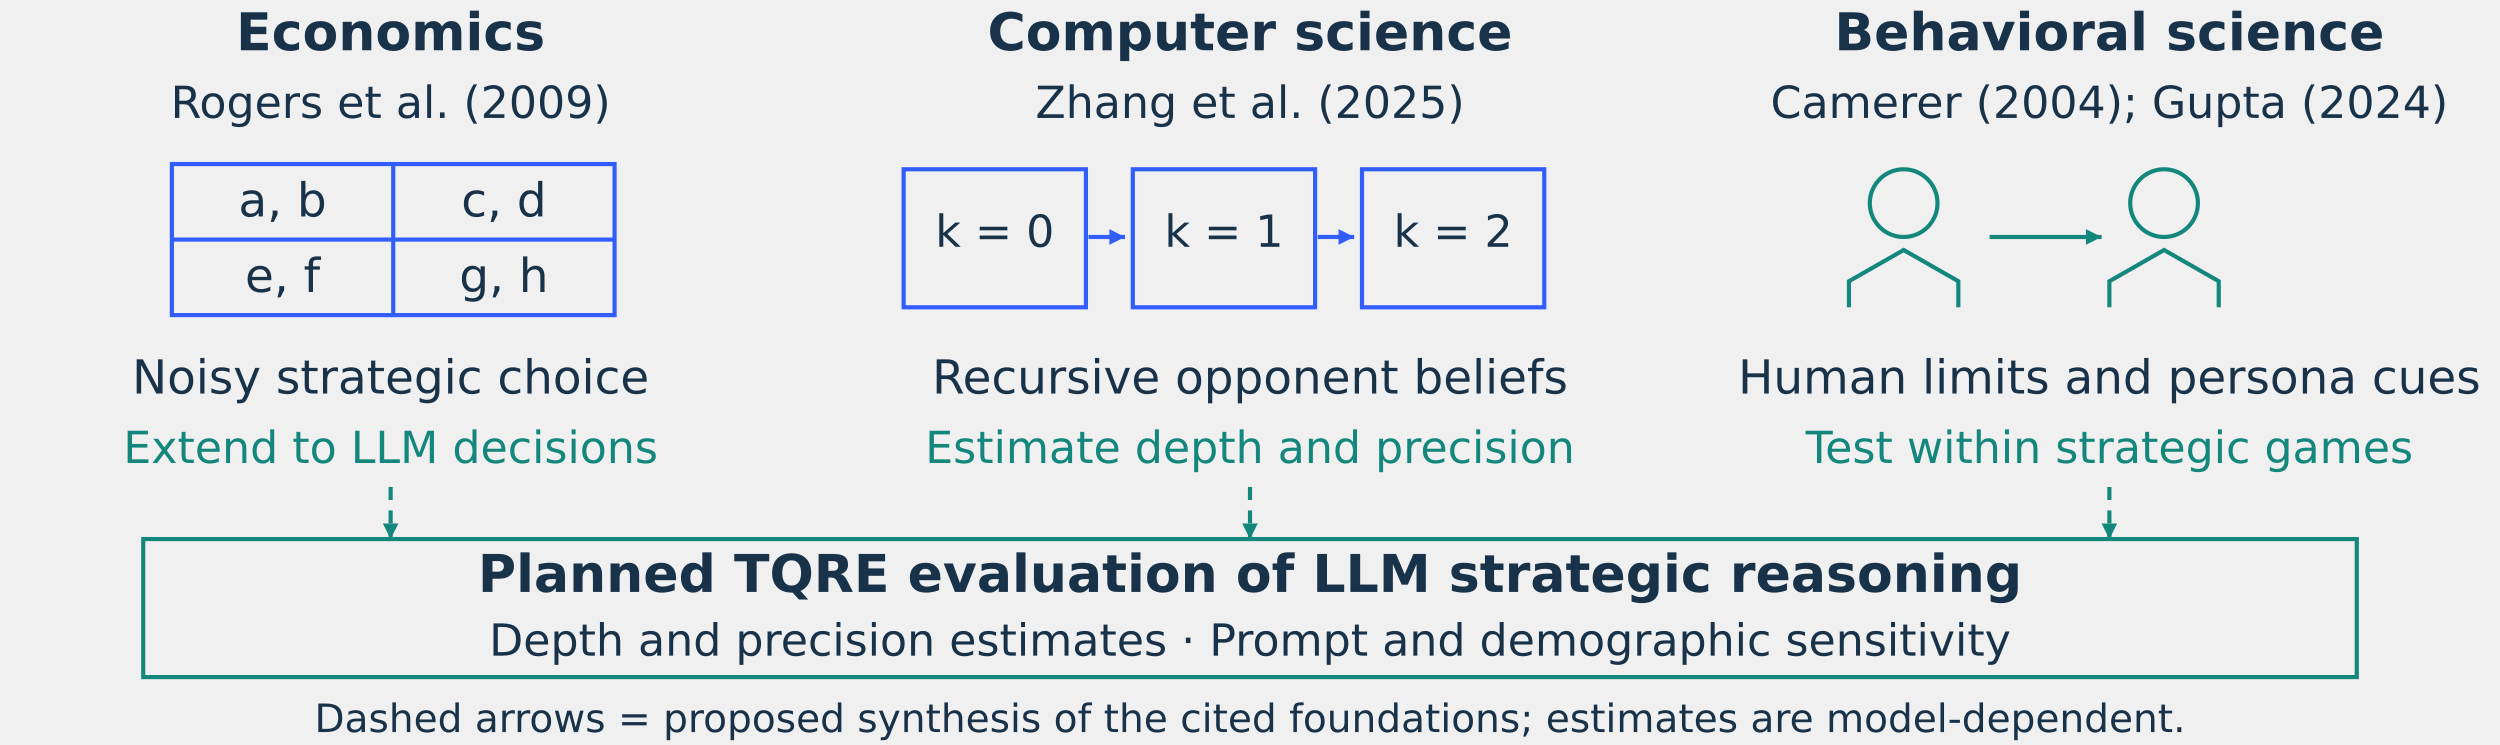
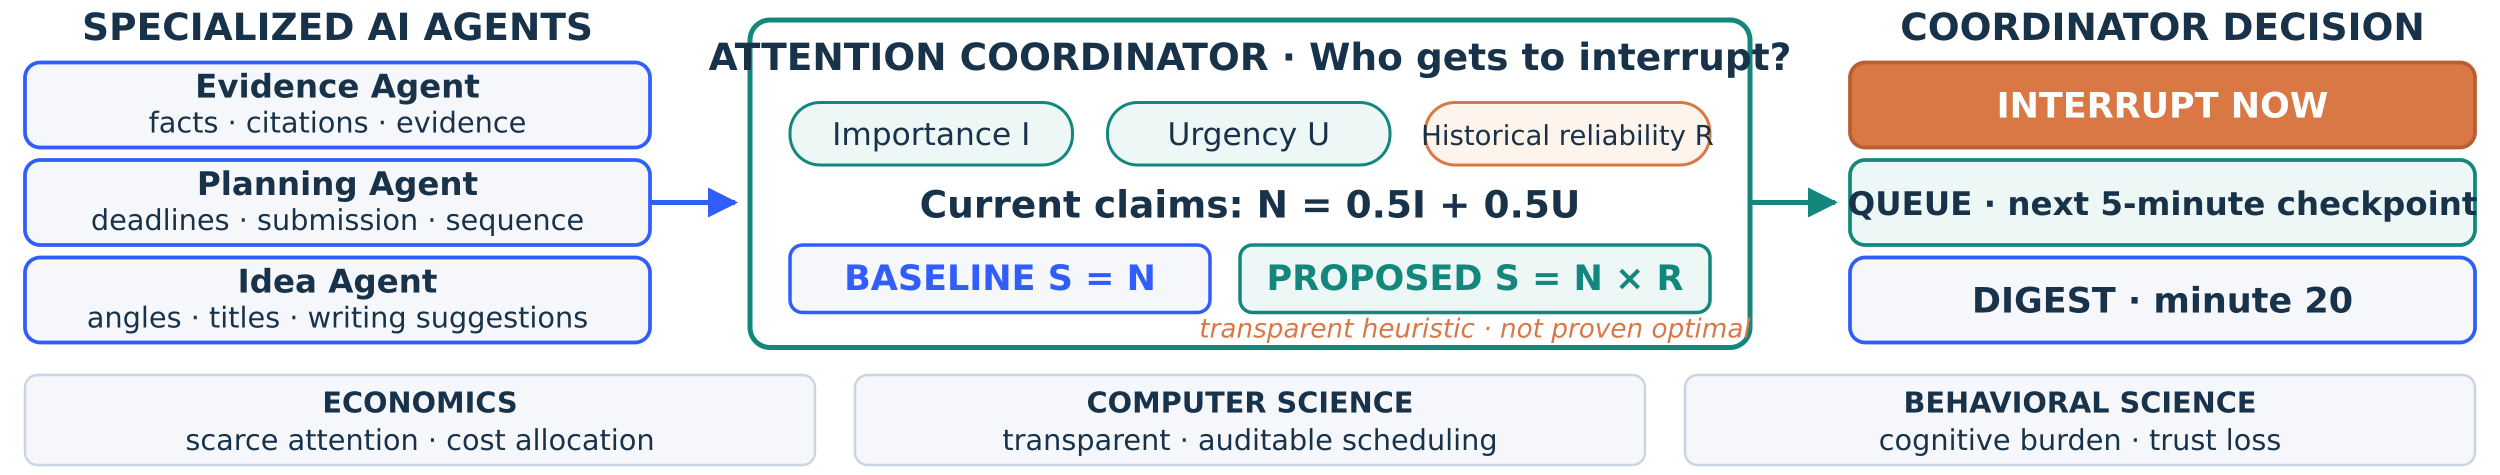
- <svg xmlns="http://www.w3.org/2000/svg" width="506pt" height="150.746pt" viewBox="0 0 960 286">
-   <text id="title0" data-containment="free" x="150.0" y="19.3" font-family="DejaVu Sans" font-size="20.0" font-weight="bold" text-anchor="middle" fill="#18324A">Economics</text>
-   <text id="cite0" data-containment="free" x="150.0" y="45.28" font-family="DejaVu Sans" font-size="17.0" font-weight="normal" text-anchor="middle" fill="#18324A">Rogers et al. (2009)</text>
-   <text id="title330" data-containment="free" x="480.0" y="19.3" font-family="DejaVu Sans" font-size="20.0" font-weight="bold" text-anchor="middle" fill="#18324A">Computer science</text>
-   <text id="cite330" data-containment="free" x="480.0" y="45.28" font-family="DejaVu Sans" font-size="17.0" font-weight="normal" text-anchor="middle" fill="#18324A">Zhang et al. (2025)</text>
-   <text id="title660" data-containment="free" x="810.0" y="19.3" font-family="DejaVu Sans" font-size="20.0" font-weight="bold" text-anchor="middle" fill="#18324A">Behavioral science</text>
-   <text id="cite660" data-containment="free" x="810.0" y="45.28" font-family="DejaVu Sans" font-size="17.0" font-weight="normal" text-anchor="middle" fill="#18324A">Camerer (2004); Gupta (2024)</text>
-   <rect id="matrix" x="66.0" y="63.0" width="170.0" height="58.0" fill="none" stroke="#315EFB" stroke-width="1.6" />
-   <polyline id="matrix-h" points="66.0,92.0 236.0,92.0" fill="none" stroke="#315EFB" stroke-width="1.6" />
-   <polyline id="matrix-v" points="151.0,63.0 151.0,121.0" fill="none" stroke="#315EFB" stroke-width="1.6" />
-   <text id="payoff0" data-containment="free" x="108.5" y="83.12" font-family="DejaVu Sans" font-size="18.0" font-weight="normal" text-anchor="middle" fill="#18324A">a, b</text>
-   <text id="payoff1" data-containment="free" x="193.5" y="83.12" font-family="DejaVu Sans" font-size="18.0" font-weight="normal" text-anchor="middle" fill="#18324A">c, d</text>
-   <text id="payoff2" data-containment="free" x="108.5" y="112.12" font-family="DejaVu Sans" font-size="18.0" font-weight="normal" text-anchor="middle" fill="#18324A">e, f</text>
-   <text id="payoff3" data-containment="free" x="193.5" y="112.12" font-family="DejaVu Sans" font-size="18.0" font-weight="normal" text-anchor="middle" fill="#18324A">g, h</text>
-   <rect id="belief0" x="347.0" y="65.0" width="70.0" height="53.0" fill="none" stroke="#315EFB" stroke-width="1.6" />
-   <text id="belief-label0" data-containment="free" x="382.0" y="94.78" font-family="DejaVu Sans" font-size="17.0" font-weight="normal" text-anchor="middle" fill="#18324A">k = 0</text>
-   <polyline id="recursive0" points="418.0,91.0 432.0,91.0" fill="none" stroke="#315EFB" stroke-width="1.6" />
-   <polygon points="432.0,91.0 426.0,88.0 426.0,94.0" fill="#315EFB" />
-   <rect id="belief1" x="435.0" y="65.0" width="70.0" height="53.0" fill="none" stroke="#315EFB" stroke-width="1.6" />
-   <text id="belief-label1" data-containment="free" x="470.0" y="94.78" font-family="DejaVu Sans" font-size="17.0" font-weight="normal" text-anchor="middle" fill="#18324A">k = 1</text>
-   <polyline id="recursive1" points="506.0,91.0 520.0,91.0" fill="none" stroke="#315EFB" stroke-width="1.6" />
-   <polygon points="520.0,91.0 514.0,88.0 514.0,94.0" fill="#315EFB" />
-   <rect id="belief2" x="523.0" y="65.0" width="70.0" height="53.0" fill="none" stroke="#315EFB" stroke-width="1.6" />
-   <text id="belief-label2" data-containment="free" x="558.0" y="94.78" font-family="DejaVu Sans" font-size="17.0" font-weight="normal" text-anchor="middle" fill="#18324A">k = 2</text>
-   <ellipse id="head718" cx="731.0" cy="78.0" rx="13.0" ry="13.0" fill="none" stroke="#14877D" stroke-width="1.6" />
-   <polyline id="shoulders718" points="710.0,118.0 710.0,108.0 731.0,96.0 752.0,108.0 752.0,118.0" fill="none" stroke="#14877D" stroke-width="1.6" />
-   <ellipse id="head818" cx="831.0" cy="78.0" rx="13.0" ry="13.0" fill="none" stroke="#14877D" stroke-width="1.6" />
-   <polyline id="shoulders818" points="810.0,118.0 810.0,108.0 831.0,96.0 852.0,108.0 852.0,118.0" fill="none" stroke="#14877D" stroke-width="1.6" />
-   <polyline id="context-link" points="764.0,91.0 807.0,91.0" fill="none" stroke="#14877D" stroke-width="1.6" />
-   <polygon points="807.0,91.0 801.0,88.0 801.0,94.0" fill="#14877D" />
-   <text id="mechanism0" data-containment="free" x="150.0" y="151.12" font-family="DejaVu Sans" font-size="18.0" font-weight="normal" text-anchor="middle" fill="#18324A">Noisy strategic choice</text>
-   <text id="advance0" data-containment="free" x="150.0" y="177.78" font-family="DejaVu Sans" font-size="17.0" font-weight="normal" text-anchor="middle" fill="#14877D">Extend to LLM decisions</text>
-   <text id="mechanism330" data-containment="free" x="480.0" y="151.12" font-family="DejaVu Sans" font-size="18.0" font-weight="normal" text-anchor="middle" fill="#18324A">Recursive opponent beliefs</text>
-   <text id="advance330" data-containment="free" x="480.0" y="177.78" font-family="DejaVu Sans" font-size="17.0" font-weight="normal" text-anchor="middle" fill="#14877D">Estimate depth and precision</text>
-   <text id="mechanism660" data-containment="free" x="810.0" y="151.12" font-family="DejaVu Sans" font-size="18.0" font-weight="normal" text-anchor="middle" fill="#18324A">Human limits and persona cues</text>
-   <text id="advance660" data-containment="free" x="810.0" y="177.78" font-family="DejaVu Sans" font-size="17.0" font-weight="normal" text-anchor="middle" fill="#14877D">Test within strategic games</text>
-   <polyline id="synthesis0" points="150.0,187.0 150.0,207.0" fill="none" stroke="#14877D" stroke-width="1.6" stroke-dasharray="5 4" />
-   <polygon points="150.0,207.0 153.0,201.0 147.0,201.0" fill="#14877D" />
-   <polyline id="synthesis1" points="480.0,187.0 480.0,207.0" fill="none" stroke="#14877D" stroke-width="1.6" stroke-dasharray="5 4" />
-   <polygon points="480.0,207.0 483.0,201.0 477.0,201.0" fill="#14877D" />
-   <polyline id="synthesis2" points="810.0,187.0 810.0,207.0" fill="none" stroke="#14877D" stroke-width="1.6" stroke-dasharray="5 4" />
-   <polygon points="810.0,207.0 813.0,201.0 807.0,201.0" fill="#14877D" />
-   <rect id="evaluation" x="55.0" y="207.0" width="850.0" height="53.0" fill="none" stroke="#14877D" stroke-width="1.6" />
-   <text id="evaluation-title" data-containment="free" x="480.0" y="227.3" font-family="DejaVu Sans" font-size="20.0" font-weight="bold" text-anchor="middle" fill="#18324A">Planned TQRE evaluation of LLM strategic reasoning</text>
-   <text id="evaluation-output" data-containment="free" x="480.0" y="251.78" font-family="DejaVu Sans" font-size="17.0" font-weight="normal" text-anchor="middle" fill="#18324A">Depth and precision estimates · Prompt and demographic sensitivity</text>
-   <text id="legend" data-containment="free" x="480.0" y="281.1" font-family="DejaVu Sans" font-size="15.0" font-weight="normal" text-anchor="middle" fill="#18324A">Dashed arrows = proposed synthesis of the cited foundations; estimates are model-dependent.</text>
+ <svg xmlns="http://www.w3.org/2000/svg" width="506pt" height="96.14pt" viewBox="0 0 1000 190" role="img" aria-labelledby="title desc">
+   <defs>
+     <marker id="arrow-blue" viewBox="0 0 10 10" refX="9" refY="5" markerWidth="6" markerHeight="6" orient="auto-start-reverse">
+       <path d="M 0 0 L 10 5 L 0 10 z" fill="#315EFB" />
+     </marker>
+     <marker id="arrow-teal" viewBox="0 0 10 10" refX="9" refY="5" markerWidth="6" markerHeight="6" orient="auto-start-reverse">
+       <path d="M 0 0 L 10 5 L 0 10 z" fill="#14877D" />
+     </marker>
+   </defs>
+   <rect width="1000" height="190" fill="#FFFFFF" />
+   <g font-family="DejaVu Sans,Arial,sans-serif" fill="#18324A">
+     <text x="135" y="16" font-size="15" font-weight="700" text-anchor="middle">SPECIALIZED AI AGENTS</text>
+     <g stroke="#315EFB" stroke-width="1.5" fill="#F5F7FB">
+       <rect x="10" y="25" width="250" height="34" rx="6" />
+       <rect x="10" y="64" width="250" height="34" rx="6" />
+       <rect x="10" y="103" width="250" height="34" rx="6" />
+     </g>
+     <g text-anchor="middle">
+       <text x="135" y="39" font-size="13" font-weight="700">Evidence Agent</text>
+       <text x="135" y="53" font-size="11.5">facts · citations · evidence</text>
+       <text x="135" y="78" font-size="13" font-weight="700">Planning Agent</text>
+       <text x="135" y="92" font-size="11.5">deadlines · submission · sequence</text>
+       <text x="135" y="117" font-size="13" font-weight="700">Idea Agent</text>
+       <text x="135" y="131" font-size="11.5">angles · titles · writing suggestions</text>
+     </g>
+     <line x1="260" y1="81" x2="294" y2="81" stroke="#315EFB" stroke-width="2" marker-end="url(#arrow-blue)" />
+     <rect x="300" y="8" width="400" height="131" rx="8" fill="#FFFFFF" stroke="#14877D" stroke-width="2" />
+     <text x="500" y="28" font-size="15" font-weight="700" text-anchor="middle">ATTENTION COORDINATOR · Who gets to interrupt?</text>
+     <rect x="316" y="41" width="113" height="25" rx="12" fill="#EDF7F5" stroke="#14877D" stroke-width="1.2" />
+     <rect x="443" y="41" width="113" height="25" rx="12" fill="#EDF7F5" stroke="#14877D" stroke-width="1.2" />
+     <rect x="570" y="41" width="114" height="25" rx="12" fill="#FFF4EC" stroke="#D97745" stroke-width="1.2" />
+     <text x="372.5" y="58" font-size="12.5" text-anchor="middle">Importance  I</text>
+     <text x="499.5" y="58" font-size="12.5" text-anchor="middle">Urgency  U</text>
+     <text x="627" y="58" font-size="11" text-anchor="middle">Historical reliability  R</text>
+     <text x="500" y="87" font-size="15" font-weight="700" text-anchor="middle">Current claims:  N = 0.5I + 0.5U</text>
+     <rect x="316" y="98" width="168" height="27" rx="5" fill="#F5F7FB" stroke="#315EFB" stroke-width="1.4" />
+     <rect x="496" y="98" width="188" height="27" rx="5" fill="#EDF7F5" stroke="#14877D" stroke-width="1.4" />
+     <text x="400" y="116" font-size="14" font-weight="700" text-anchor="middle" fill="#315EFB">BASELINE  S = N</text>
+     <text x="590" y="116" font-size="14" font-weight="700" text-anchor="middle" fill="#14877D">PROPOSED  S = N × R</text>
+     <text x="590" y="135" font-size="10.5" font-style="italic" text-anchor="middle" fill="#D97745">transparent heuristic · not proven optimal</text>
+     <line x1="700" y1="81" x2="734" y2="81" stroke="#14877D" stroke-width="2" marker-end="url(#arrow-teal)" />
+     <text x="865" y="16" font-size="15" font-weight="700" text-anchor="middle">COORDINATOR DECISION</text>
+     <rect x="740" y="25" width="250" height="34" rx="6" fill="#D97745" stroke="#B85E32" stroke-width="1.5" />
+     <rect x="740" y="64" width="250" height="34" rx="6" fill="#EDF7F5" stroke="#14877D" stroke-width="1.5" />
+     <rect x="740" y="103" width="250" height="34" rx="6" fill="#F5F7FB" stroke="#315EFB" stroke-width="1.5" />
+     <text x="865" y="47" font-size="14" font-weight="700" text-anchor="middle" fill="#FFFFFF">INTERRUPT NOW</text>
+     <text x="865" y="86" font-size="13" font-weight="700" text-anchor="middle">QUEUE · next 5-minute checkpoint</text>
+     <text x="865" y="125" font-size="14" font-weight="700" text-anchor="middle">DIGEST · minute 20</text>
+     <g fill="#F5F7FB" stroke="#CBD5E1" stroke-width="1">
+       <rect x="10" y="150" width="316" height="36" rx="5" />
+       <rect x="342" y="150" width="316" height="36" rx="5" />
+       <rect x="674" y="150" width="316" height="36" rx="5" />
+     </g>
+     <g text-anchor="middle">
+       <text x="168" y="165" font-size="11.5" font-weight="700">ECONOMICS</text>
+       <text x="168" y="180" font-size="11.5">scarce attention · cost allocation</text>
+       <text x="500" y="165" font-size="11.5" font-weight="700">COMPUTER SCIENCE</text>
+       <text x="500" y="180" font-size="11.5">transparent · auditable scheduling</text>
+       <text x="832" y="165" font-size="11.5" font-weight="700">BEHAVIORAL SCIENCE</text>
+       <text x="832" y="180" font-size="11.5">cognitive burden · trust loss</text>
+     </g>
+   </g>
</svg>
